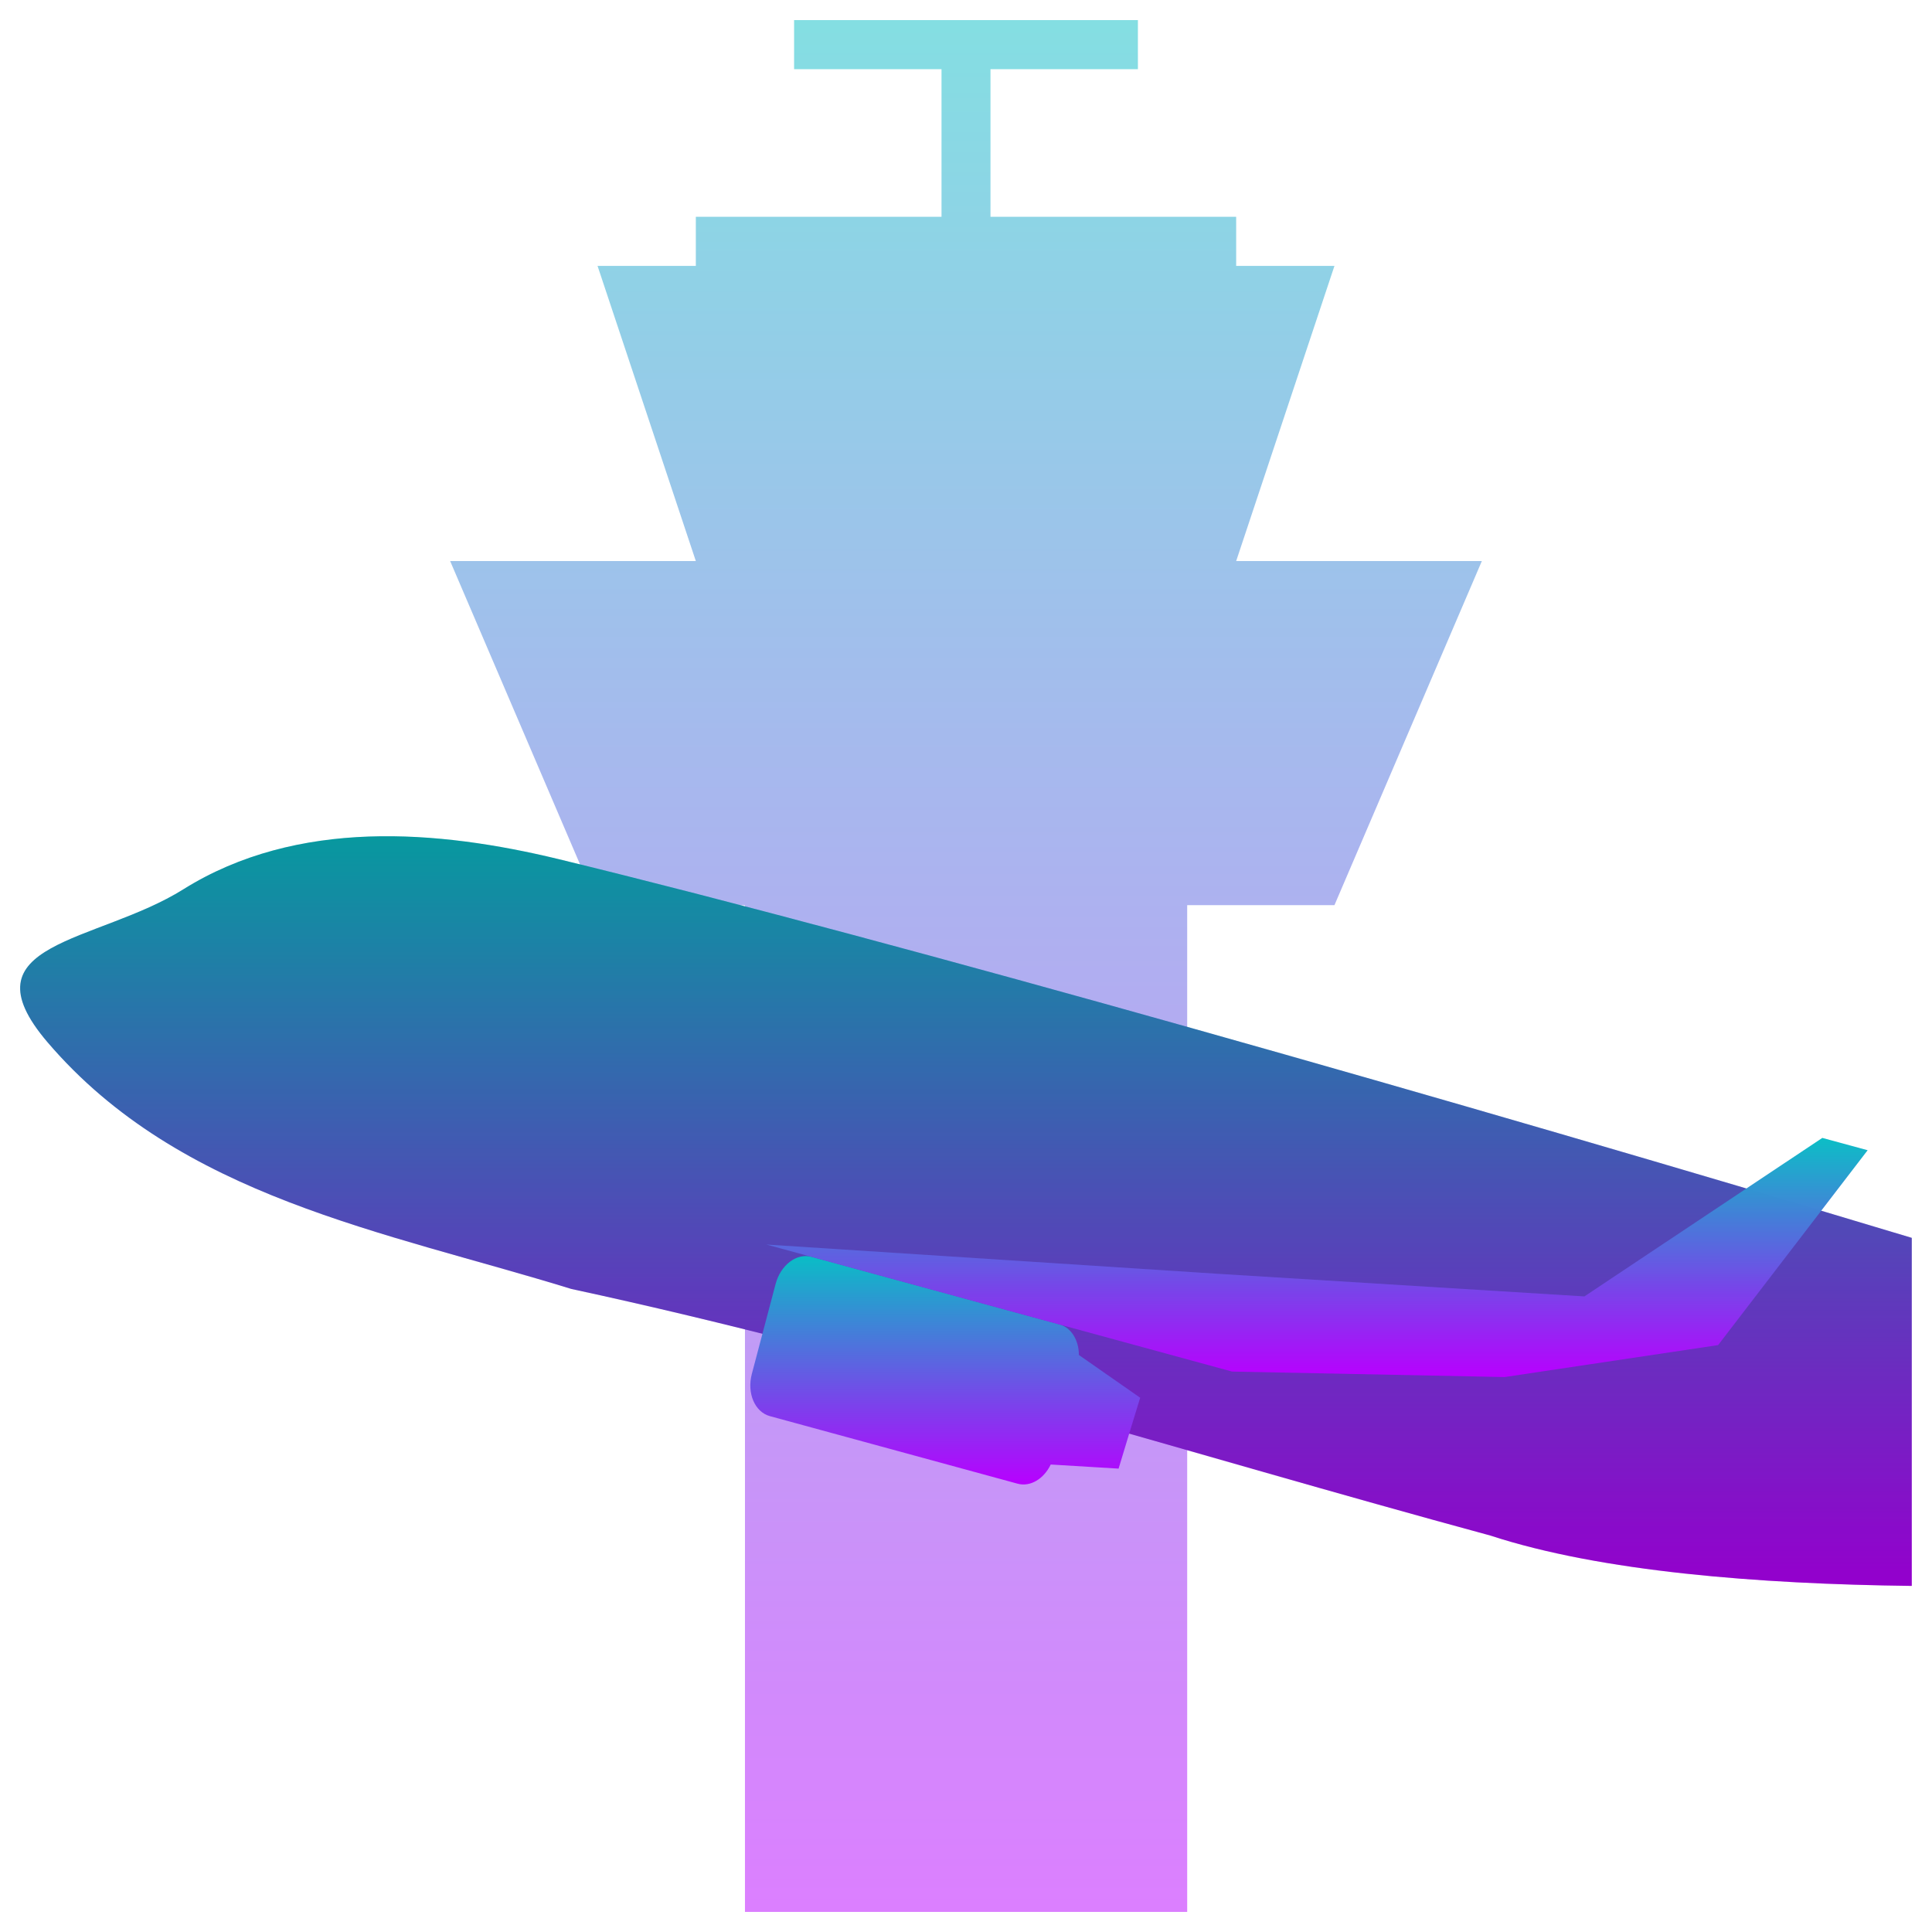
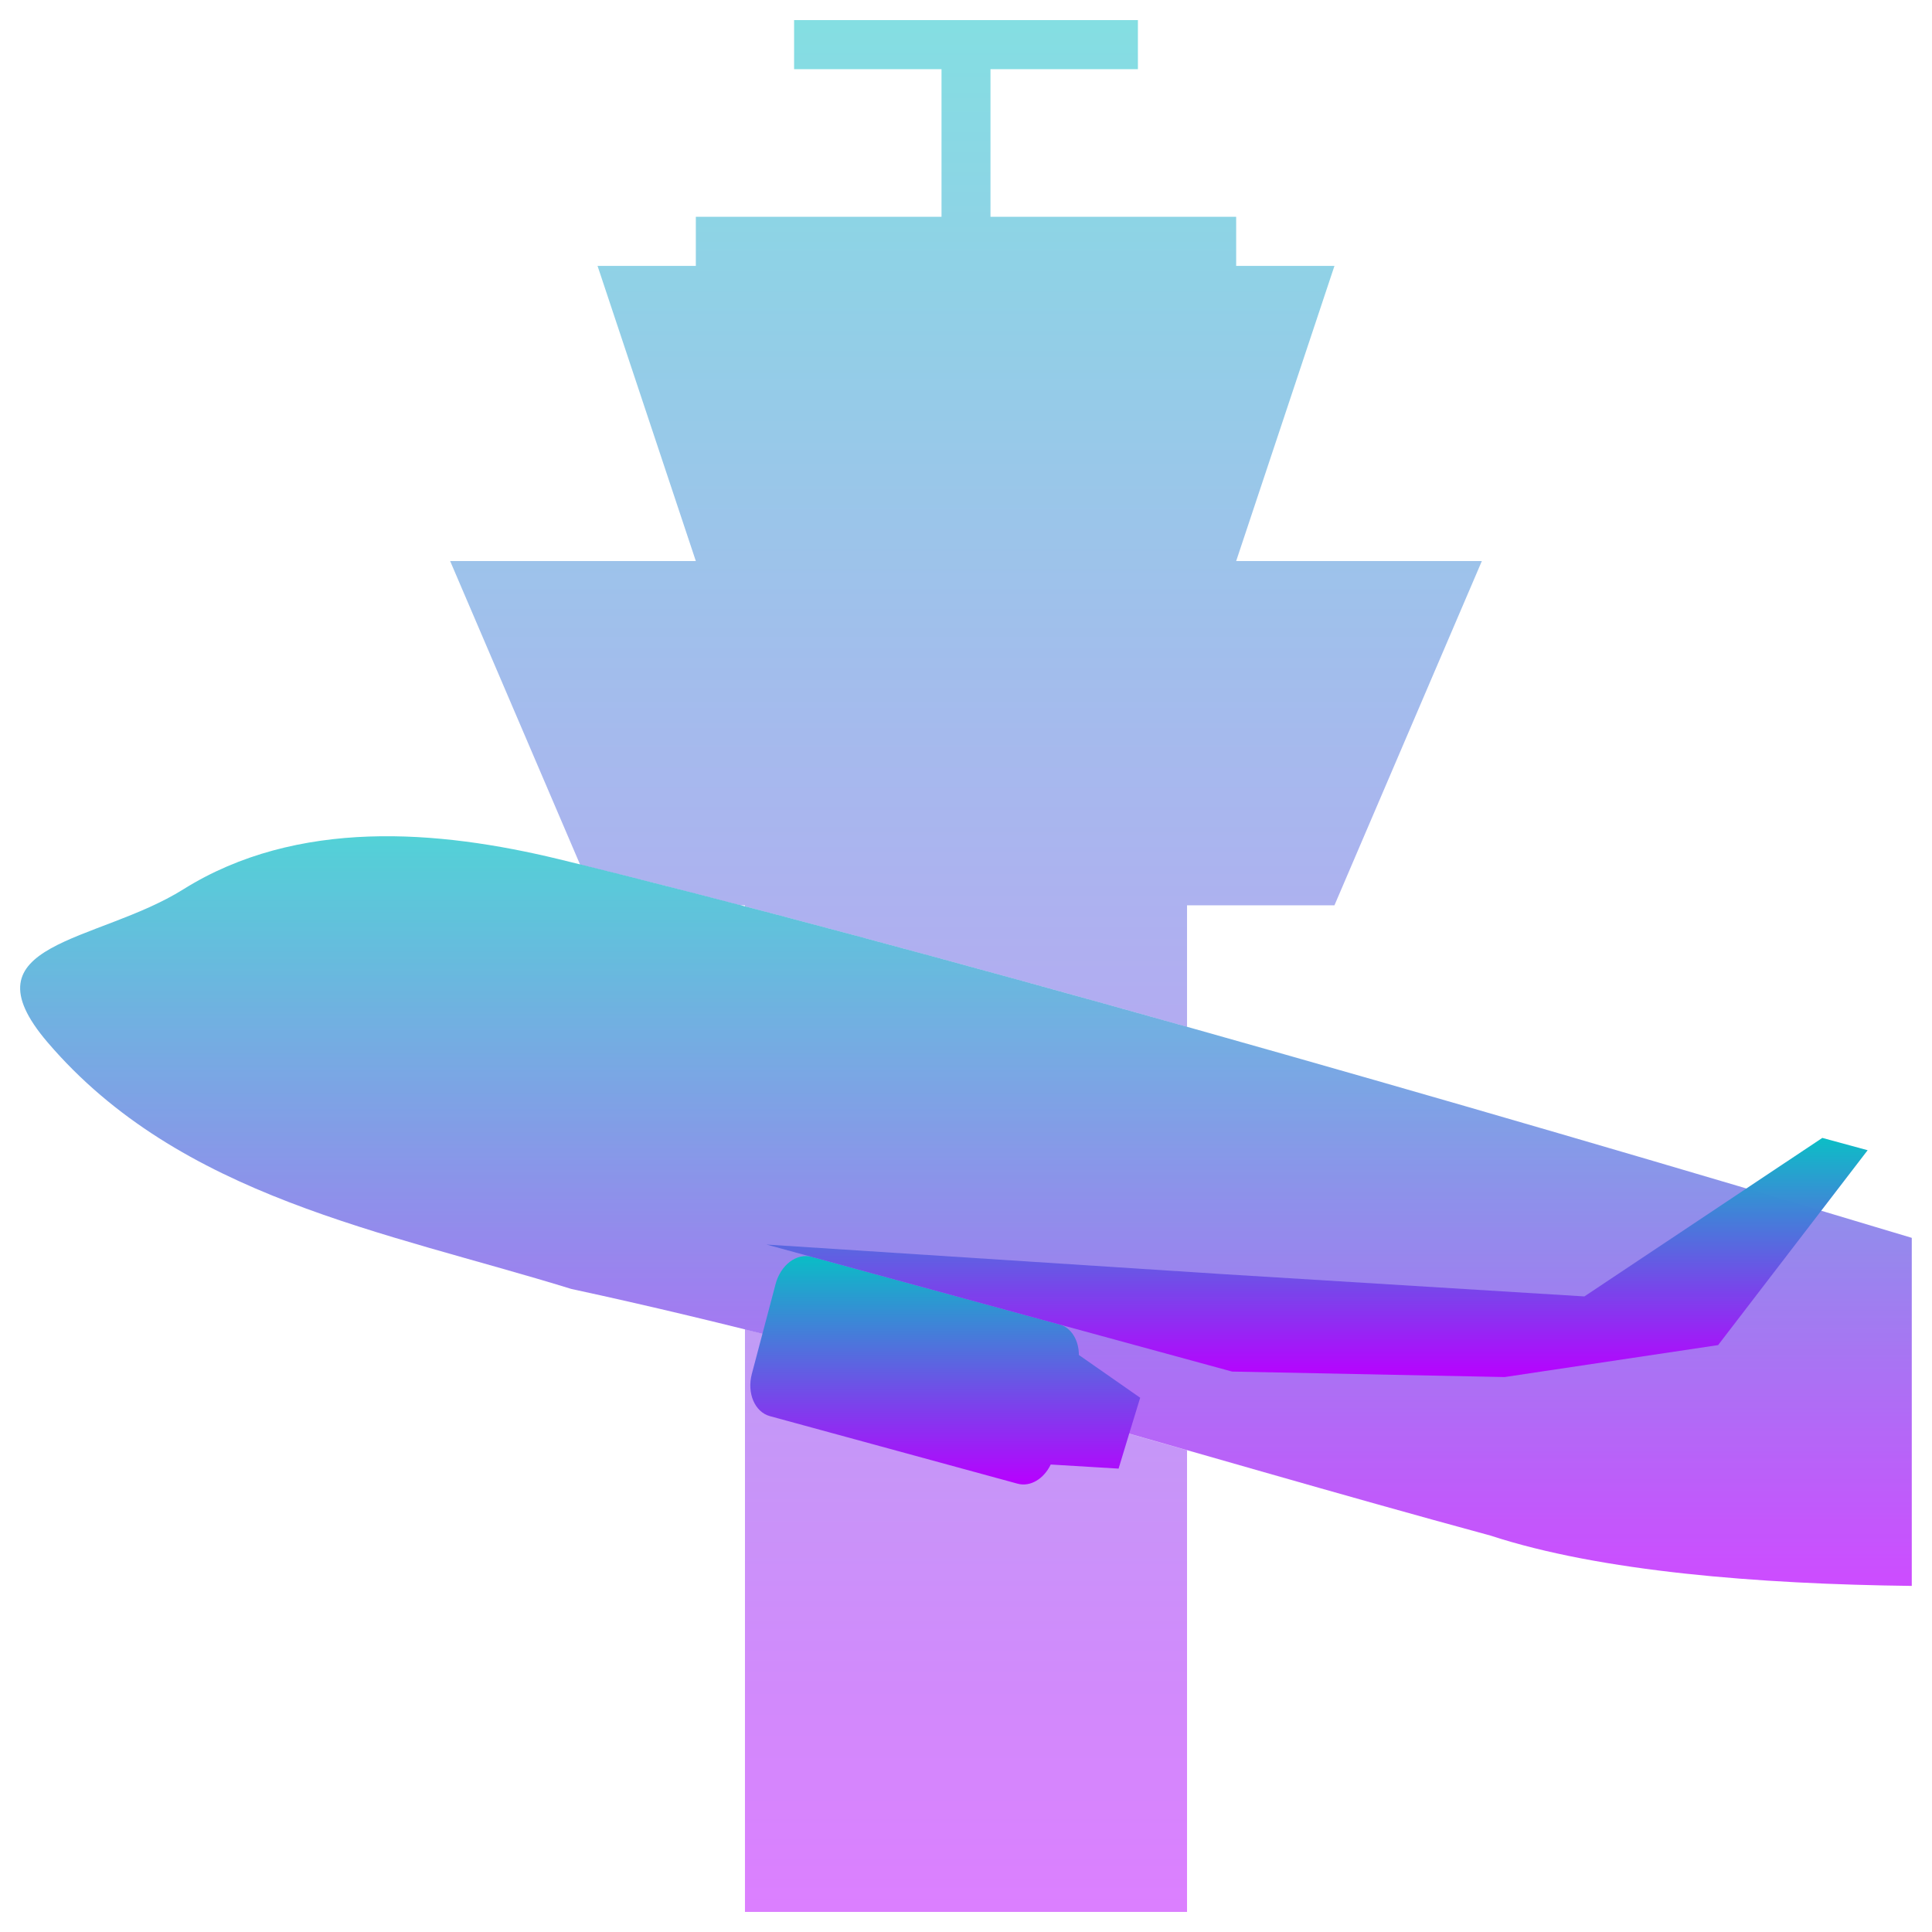
<svg xmlns="http://www.w3.org/2000/svg" width="48" height="48" viewBox="0 0 12.7 12.7" version="1.1" id="svg94">
  <defs id="defs2303">
    <style id="current-color-scheme" type="text/css">
   .ColorScheme-Text { color: #0abdc6; } .ColorScheme-Highlight { color:#5294e2; }
  </style>
    <linearGradient id="arrongin" x1="0%" x2="0%" y1="0%" y2="100%">
      <stop offset="0%" style="stop-color:#dd9b44; stop-opacity:1" id="stop2245" />
      <stop offset="100%" style="stop-color:#ad6c16; stop-opacity:1" id="stop2247" />
    </linearGradient>
    <linearGradient id="aurora" x1="0%" x2="0%" y1="0%" y2="100%">
      <stop offset="0%" style="stop-color:#09D4DF; stop-opacity:1" id="stop2250" />
      <stop offset="100%" style="stop-color:#9269F4; stop-opacity:1" id="stop2252" />
    </linearGradient>
    <linearGradient id="cyberneon" x1="0%" x2="0%" y1="0%" y2="100%">
      <stop offset="0" style="stop-color:#0abdc6; stop-opacity:1" id="stop2255" />
      <stop offset="1" style="stop-color:#ea00d9; stop-opacity:1" id="stop2257" />
    </linearGradient>
    <linearGradient id="fitdance" x1="0%" x2="0%" y1="0%" y2="100%">
      <stop offset="0%" style="stop-color:#1AD6AB; stop-opacity:1" id="stop2260" />
      <stop offset="100%" style="stop-color:#329DB6; stop-opacity:1" id="stop2262" />
    </linearGradient>
    <linearGradient id="oomox" x1="0%" x2="0%" y1="0%" y2="100%">
      <stop offset="0%" style="stop-color:#0abdc6; stop-opacity:1" id="stop2265" />
      <stop offset="100%" style="stop-color:#b800ff; stop-opacity:1" id="stop2267" />
    </linearGradient>
    <linearGradient id="rainblue" x1="0%" x2="0%" y1="0%" y2="100%">
      <stop offset="0%" style="stop-color:#00F260; stop-opacity:1" id="stop2270" />
      <stop offset="100%" style="stop-color:#0575E6; stop-opacity:1" id="stop2272" />
    </linearGradient>
    <linearGradient id="sunrise" x1="0%" x2="0%" y1="0%" y2="100%">
      <stop offset="0%" style="stop-color: #FF8501; stop-opacity:1" id="stop2275" />
      <stop offset="100%" style="stop-color: #FFCB01; stop-opacity:1" id="stop2277" />
    </linearGradient>
    <linearGradient id="telinkrin" x1="0%" x2="0%" y1="0%" y2="100%">
      <stop offset="0%" style="stop-color: #b2ced6; stop-opacity:1" id="stop2280" />
      <stop offset="100%" style="stop-color: #6da5b7; stop-opacity:1" id="stop2282" />
    </linearGradient>
    <linearGradient id="60spsycho" x1="0%" x2="0%" y1="0%" y2="100%">
      <stop offset="0%" style="stop-color: #df5940; stop-opacity:1" id="stop2285" />
      <stop offset="25%" style="stop-color: #d8d15f; stop-opacity:1" id="stop2287" />
      <stop offset="50%" style="stop-color: #e9882a; stop-opacity:1" id="stop2289" />
      <stop offset="100%" style="stop-color: #279362; stop-opacity:1" id="stop2291" />
    </linearGradient>
    <linearGradient id="90ssummer" x1="0%" x2="0%" y1="0%" y2="100%">
      <stop offset="0%" style="stop-color: #f618c7; stop-opacity:1" id="stop2294" />
      <stop offset="20%" style="stop-color: #94ffab; stop-opacity:1" id="stop2296" />
      <stop offset="50%" style="stop-color: #fbfd54; stop-opacity:1" id="stop2298" />
      <stop offset="100%" style="stop-color: #0f83ae; stop-opacity:1" id="stop2300" />
    </linearGradient>
  </defs>
-   <path d="m 5.22,0.132 v 0.323 H 6.189 V 1.425 H 4.574 V 1.748 H 3.928 L 4.574,3.688 H 2.959 l 0.969,2.263 h 0.969 v 2.837 3.78 h 2.907 V 8.789 5.95 H 8.772 L 9.741,3.688 H 8.126 L 8.772,1.748 H 8.126 V 1.425 H 6.511 V 0.455 h 0.969 v -0.323 z" id="path747" class="ColorScheme-Text" style="stroke-width:0.085;fill-opacity:1;fill:url(#oomox);opacity:0.5" />
-   <path d="M 2.424,5.499 C 2,5.514 1.579,5.612 1.205,5.846 0.638,6.201 -0.252,6.191 0.313,6.852 1.184,7.871 2.527,8.094 3.756,8.473 c 2.04,0.44 4.029,1.075 6.041,1.621 0.724,0.237 1.762,0.319 2.77,0.331 V 8.137 C 9.613,7.248 5.892,6.187 3.67,5.647 3.277,5.552 2.848,5.484 2.424,5.499 Z" stroke-width="0.521" id="path737" class="ColorScheme-Text" style="display:inline;fill:url(#oomox);stroke-width:0.521;stroke-dasharray:none;fill-opacity:1.0" />
-   <path d="M 2.424,5.499 C 2,5.514 1.579,5.612 1.205,5.846 0.638,6.201 -0.252,6.191 0.313,6.851 1.184,7.871 2.527,8.094 3.756,8.473 c 2.04,0.44 4.029,1.075 6.041,1.621 0.724,0.237 1.762,0.319 2.77,0.331 V 8.137 C 9.613,7.248 5.892,6.187 3.67,5.647 3.277,5.552 2.848,5.484 2.424,5.499 Z" stroke-width="0.521" id="path777" class="ColorScheme-Text" style="color:#0abdc6;display:inline;fill:#000001;fill-opacity:0.196;stroke-width:0.521;stroke-dasharray:none" />
-   <path d="M 5.336,8.262 C 5.237,8.235 5.131,8.315 5.098,8.442 L 4.942,9.032 c -0.033,0.127 0.02,0.25 0.119,0.277 l 1.628,0.444 c 0.084,0.023 0.173,-0.032 0.218,-0.126 0.149,0.009 0.297,0.018 0.446,0.027 C 7.4,9.499 7.447,9.343 7.495,9.188 7.36,9.094 7.226,9.001 7.092,8.907 7.092,8.811 7.043,8.728 6.965,8.706 6.965,8.706 6.964,8.706 6.964,8.706 Z" stroke-width="0.521" id="path727" class="ColorScheme-Text" style="fill:url(#oomox);fill-opacity:1.0" />
-   <path d="M 5.038,8.181 8.016,8.374 10.415,8.522 11.979,7.48 12.277,7.561 11.294,8.842 9.891,9.052 8.099,9.016 Z" opacity="0.99" stroke-width="0.521" id="path717" class="ColorScheme-Text" style="fill:url(#oomox);fill-opacity:1.0" />
+   <path id="path747" style="stroke-width:0.085;fill-opacity:1;fill:url(#oomox);opacity:0.5" class="ColorScheme-Text" d="M 5.22 0.132 L 5.22 0.455 L 6.189 0.455 L 6.189 1.425 L 4.574 1.425 L 4.574 1.748 L 3.928 1.748 L 4.574 3.688 L 2.959 3.688 L 3.813 5.683 C 4.138 5.763 4.491 5.852 4.867 5.951 L 4.897 5.951 L 4.897 5.958 C 5.772 6.187 6.766 6.458 7.803 6.75 L 7.803 5.951 L 8.772 5.951 L 9.741 3.688 L 8.126 3.688 L 8.772 1.748 L 8.126 1.748 L 8.126 1.425 L 6.511 1.425 L 6.511 0.455 L 7.48 0.455 L 7.48 0.132 L 5.22 0.132 z M 4.897 8.738 L 4.897 8.788 L 4.897 12.568 L 7.803 12.568 L 7.803 9.533 C 6.837 9.256 5.871 8.981 4.897 8.738 z " />
+   <path d="M 2.424,5.499 C 2,5.514 1.579,5.612 1.205,5.846 0.638,6.201 -0.252,6.191 0.313,6.852 1.184,7.871 2.527,8.094 3.756,8.473 c 2.04,0.44 4.029,1.075 6.041,1.621 0.724,0.237 1.762,0.319 2.77,0.331 V 8.137 C 9.613,7.248 5.892,6.187 3.67,5.647 3.277,5.552 2.848,5.484 2.424,5.499 Z" stroke-width="0.521" id="path737" class="ColorScheme-Text" style="display:inline;fill:url(#oomox);fill-opacity:1;stroke-width:0.521;stroke-dasharray:none;opacity:0.7" />
+   <path d="M 5.336,8.262 C 5.237,8.235 5.131,8.315 5.098,8.442 L 4.942,9.032 c -0.033,0.127 0.02,0.25 0.119,0.277 l 1.628,0.444 c 0.084,0.023 0.173,-0.032 0.218,-0.126 0.149,0.009 0.297,0.018 0.446,0.027 C 7.4,9.499 7.447,9.343 7.495,9.188 7.36,9.094 7.226,9.001 7.092,8.907 7.092,8.811 7.043,8.728 6.965,8.706 6.965,8.706 6.964,8.706 6.964,8.706 Z" stroke-width="0.521" id="path727" class="ColorScheme-Text" style="display:inline;fill:url(#oomox);fill-opacity:1" />
+   <path d="M 5.038,8.181 8.016,8.374 10.415,8.522 11.979,7.48 12.277,7.561 11.294,8.842 9.891,9.052 8.099,9.016 Z" opacity="0.99" stroke-width="0.521" id="path717" class="ColorScheme-Text" style="display:inline;fill:url(#oomox);fill-opacity:1" />
</svg>
